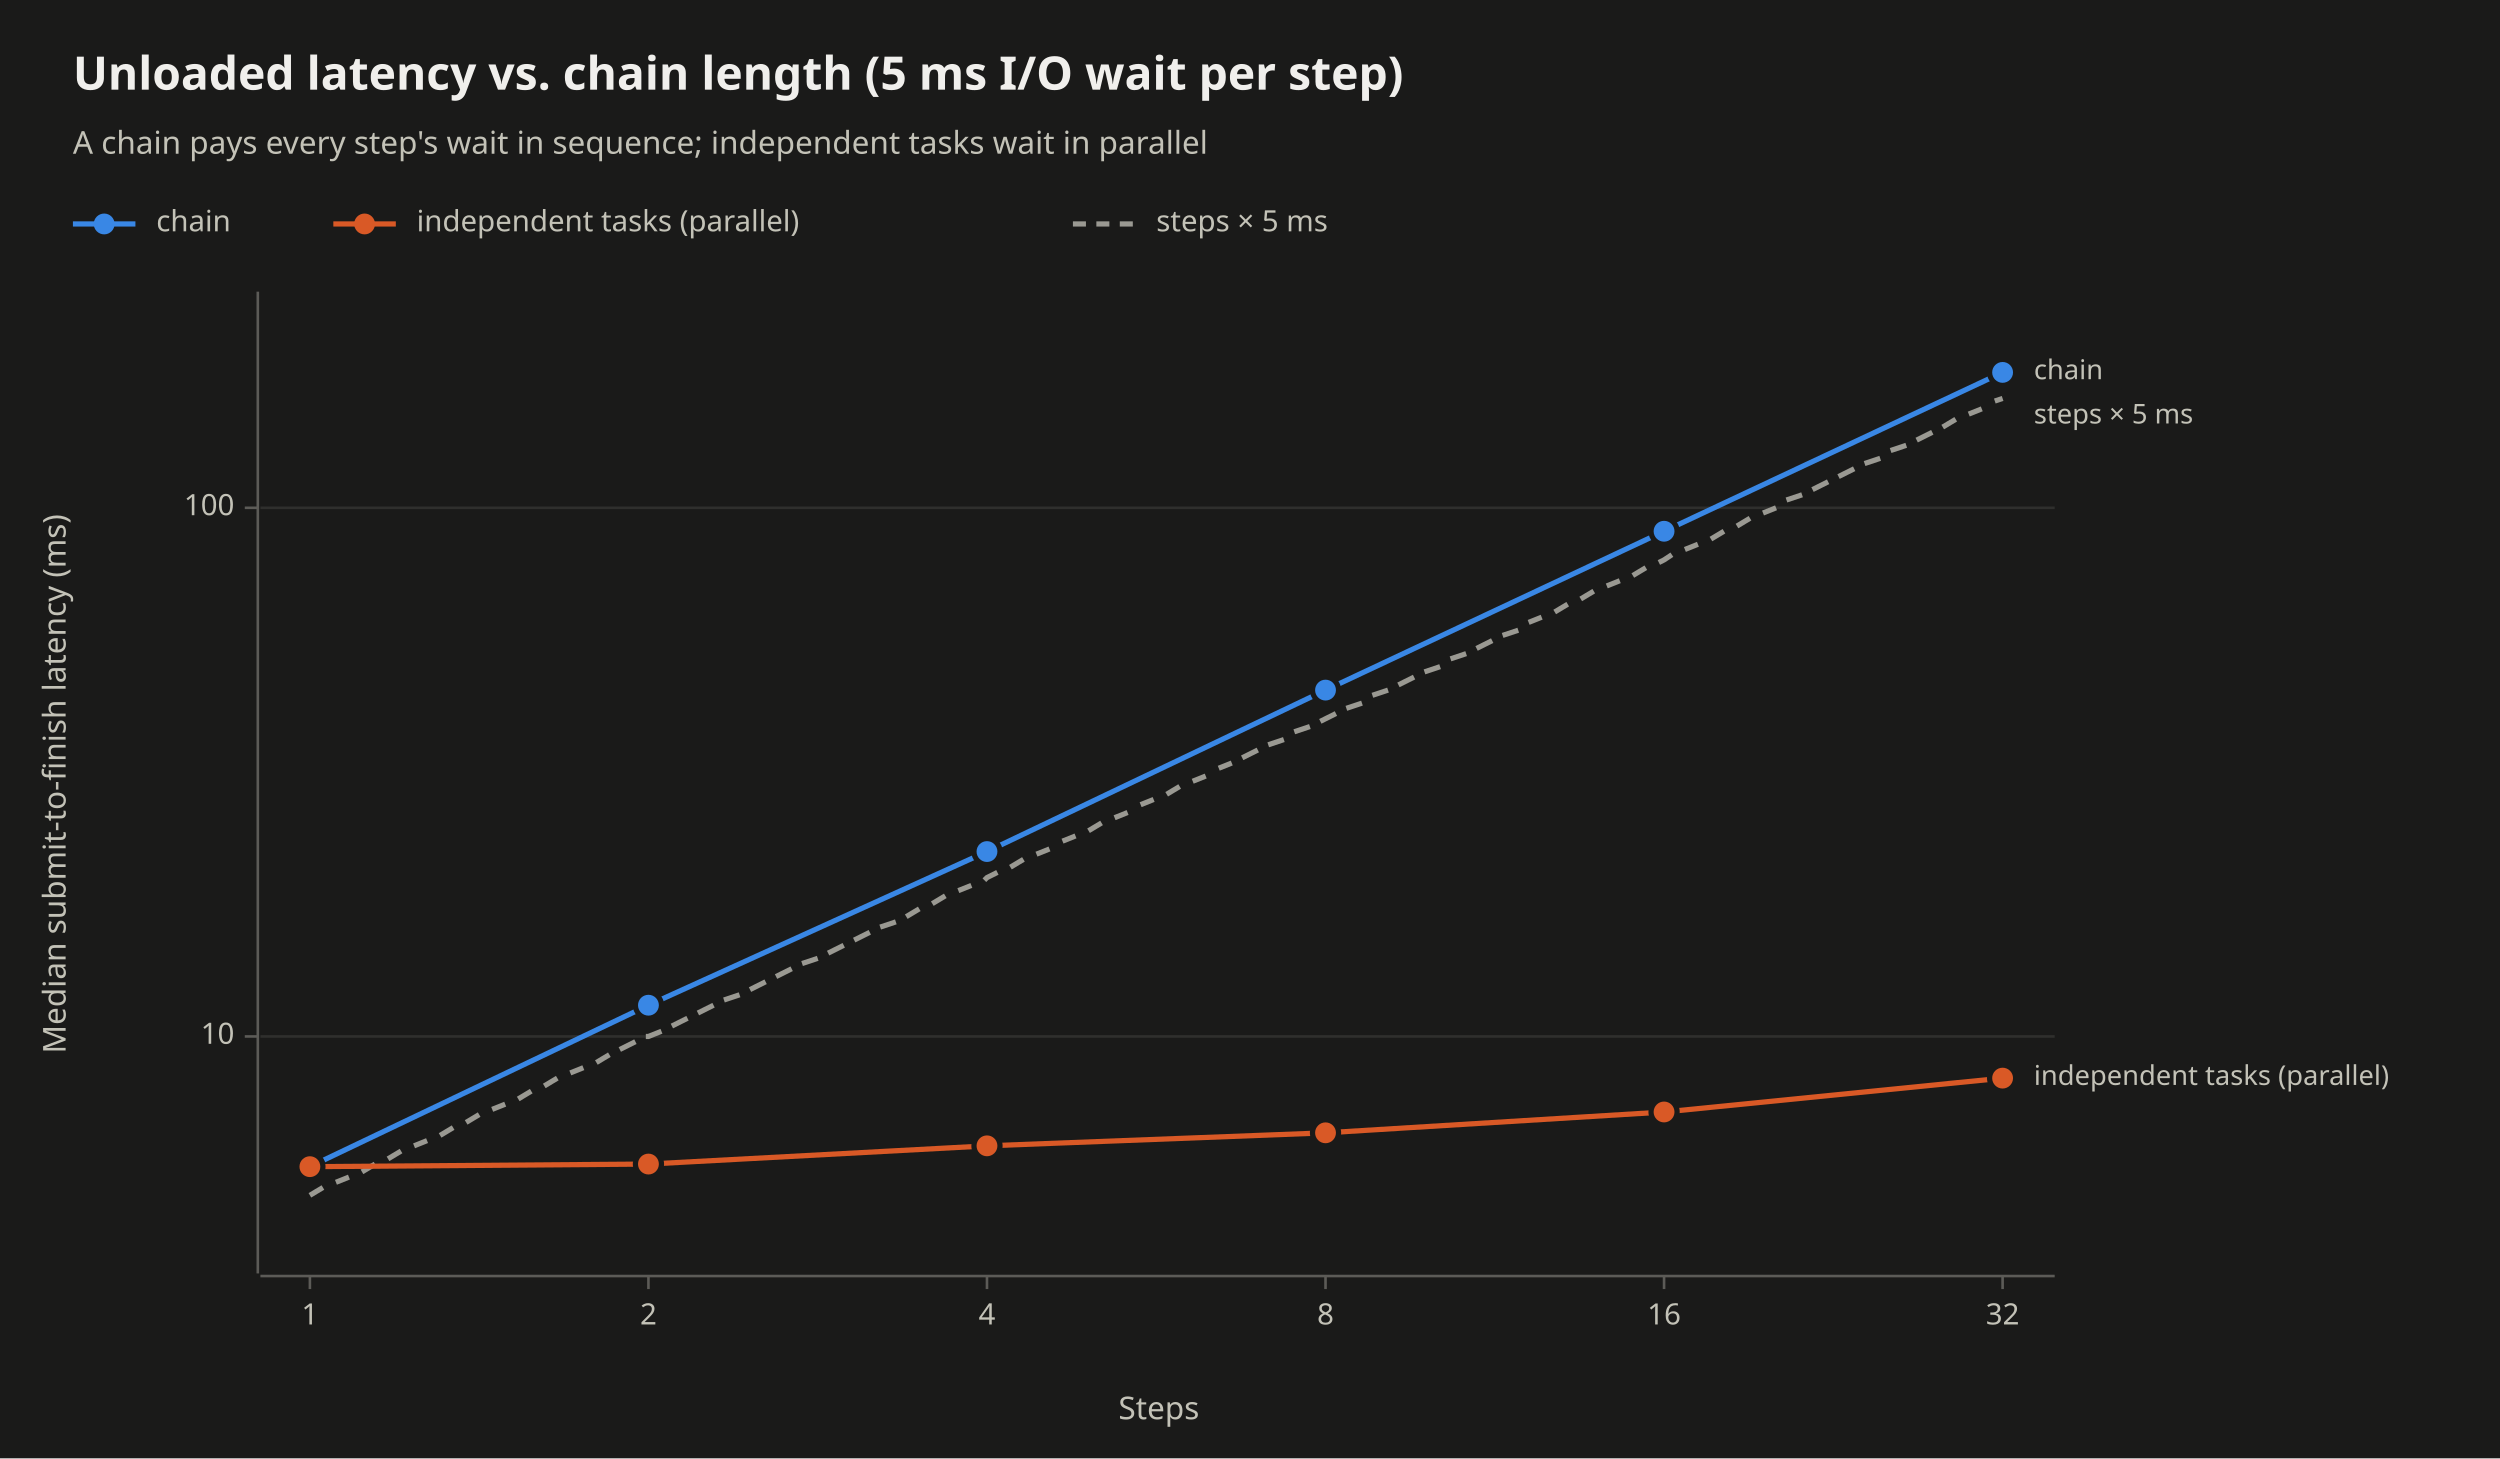
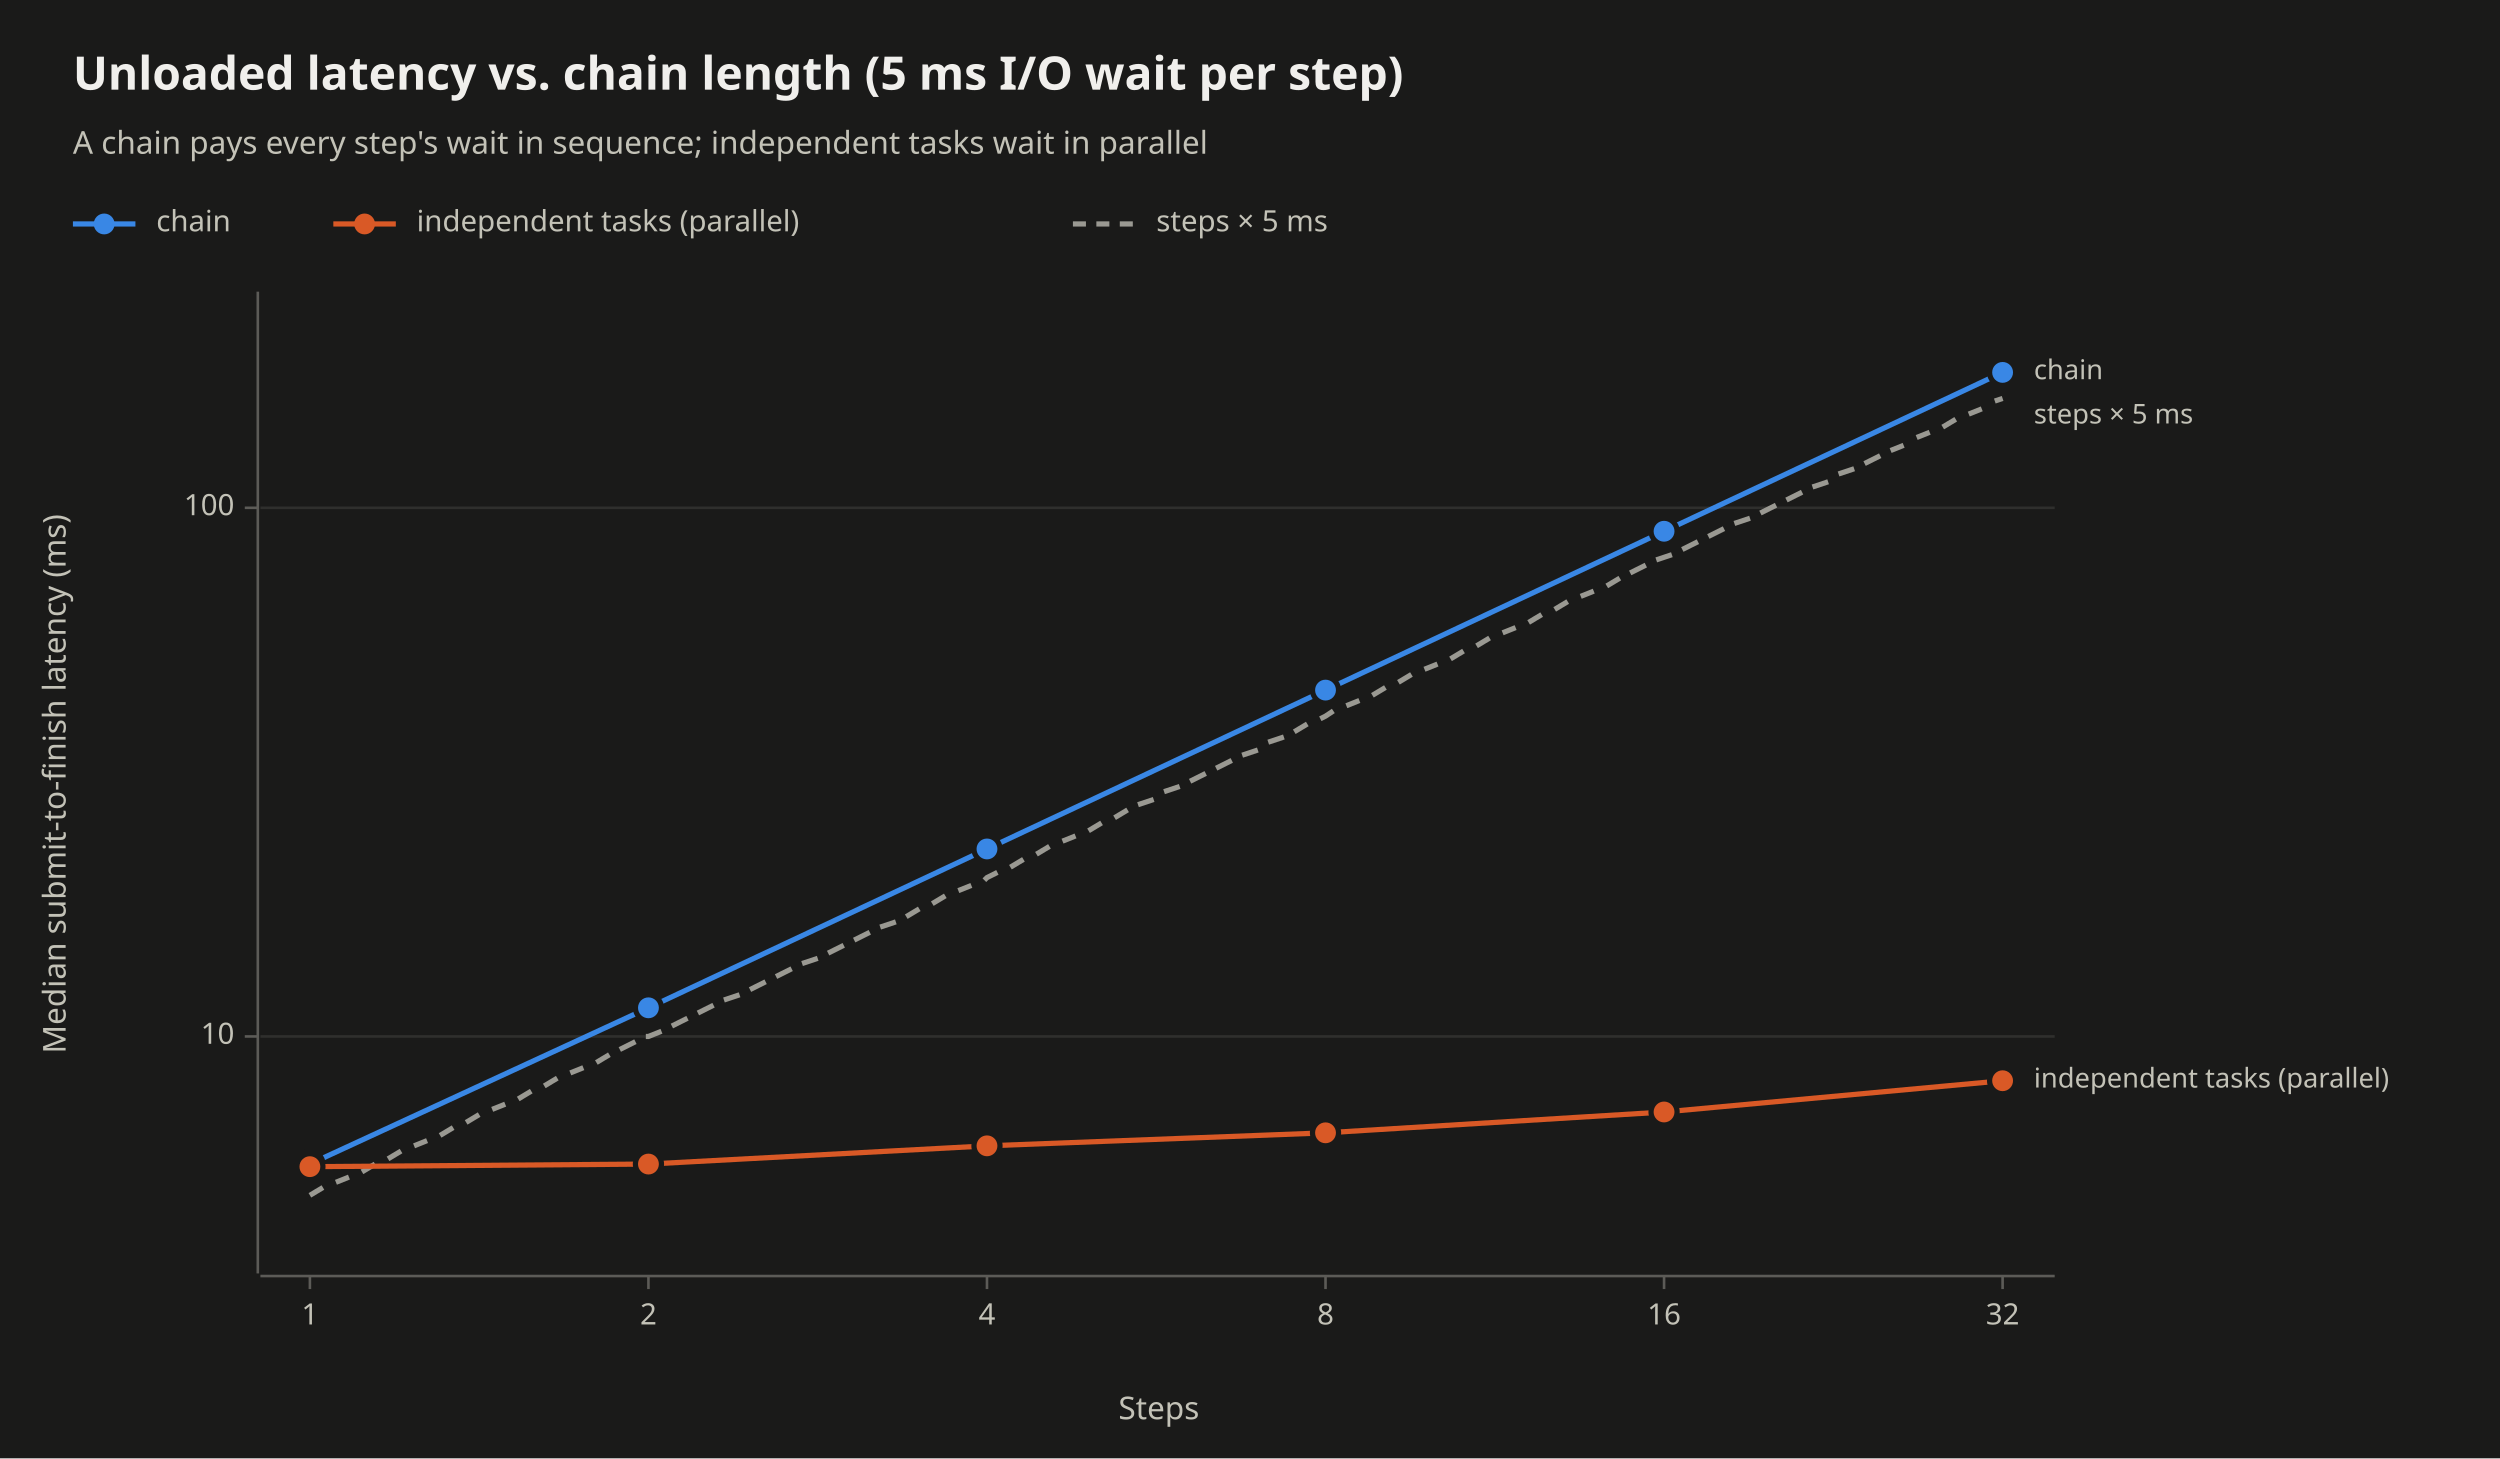
<svg xmlns="http://www.w3.org/2000/svg" width="960" height="560" viewBox="0 0 960 560">
  <rect x="0" y="0" width="960" height="560" opacity="1" fill="#1A1A19" stroke="none" />
  <text x="28" y="30" dy="0.5ex" text-anchor="start" font-family="sans-serif" font-size="17.742" opacity="1" fill="#F0EFEC" font-weight="bold">
Unloaded latency vs. chain length (5 ms I/O wait per step)
</text>
  <text x="28" y="56" dy="0.5ex" text-anchor="start" font-family="sans-serif" font-size="12.097" opacity="1" fill="#C3C2B7">
A chain pays every step's wait in sequence; independent tasks wait in parallel
</text>
  <polyline fill="none" opacity="1" stroke="#3987E5" stroke-width="2" points="28,86 52,86 " />
  <circle cx="40" cy="86" r="4" opacity="1" fill="#3987E5" stroke="none" stroke-width="1" />
  <text x="60" y="86" dy="0.5ex" text-anchor="start" font-family="sans-serif" font-size="11.29" opacity="1" fill="#C3C2B7">
chain
</text>
  <polyline fill="none" opacity="1" stroke="#D95926" stroke-width="2" points="128,86 152,86 " />
  <circle cx="140" cy="86" r="4" opacity="1" fill="#D95926" stroke="none" stroke-width="1" />
  <text x="160" y="86" dy="0.5ex" text-anchor="start" font-family="sans-serif" font-size="11.29" opacity="1" fill="#C3C2B7">
independent tasks (parallel)
</text>
  <polyline fill="none" opacity="1" stroke="#9A9992" stroke-width="2" points="412,86 417,86 " />
  <polyline fill="none" opacity="1" stroke="#9A9992" stroke-width="2" points="421,86 426,86 " />
  <polyline fill="none" opacity="1" stroke="#9A9992" stroke-width="2" points="430,86 435,86 " />
  <text x="444" y="86" dy="0.5ex" text-anchor="start" font-family="sans-serif" font-size="11.29" opacity="1" fill="#C3C2B7">
steps × 5 ms
</text>
  <text x="16" y="301" dy="0.76em" text-anchor="middle" font-family="sans-serif" font-size="12.097" opacity="1" fill="#C3C2B7" transform="rotate(270, 16, 301)">
Median submit-to-finish latency (ms)
</text>
  <text x="445" y="548" dy="-0.5ex" text-anchor="middle" font-family="sans-serif" font-size="12.097" opacity="1" fill="#C3C2B7">
Steps
</text>
  <line opacity="1" stroke="#2F2F2D" stroke-width="1" x1="100" y1="398" x2="789" y2="398" />
  <line opacity="1" stroke="#2F2F2D" stroke-width="1" x1="100" y1="195" x2="789" y2="195" />
  <polyline fill="none" opacity="1" stroke="#5C5B57" stroke-width="1" points="99,112 99,489 " />
  <text x="90" y="398" dy="0.5ex" text-anchor="end" font-family="sans-serif" font-size="11.29" opacity="1" fill="#C3C2B7">
10
</text>
  <polyline fill="none" opacity="1" stroke="#5C5B57" stroke-width="1" points="94,398 99,398 " />
  <text x="90" y="195" dy="0.5ex" text-anchor="end" font-family="sans-serif" font-size="11.29" opacity="1" fill="#C3C2B7">
100
</text>
  <polyline fill="none" opacity="1" stroke="#5C5B57" stroke-width="1" points="94,195 99,195 " />
  <polyline fill="none" opacity="1" stroke="#5C5B57" stroke-width="1" points="100,490 789,490 " />
  <text x="119" y="500" dy="0.76em" text-anchor="middle" font-family="sans-serif" font-size="11.29" opacity="1" fill="#C3C2B7">
1
</text>
  <polyline fill="none" opacity="1" stroke="#5C5B57" stroke-width="1" points="119,490 119,495 " />
  <text x="249" y="500" dy="0.76em" text-anchor="middle" font-family="sans-serif" font-size="11.29" opacity="1" fill="#C3C2B7">
2
</text>
  <polyline fill="none" opacity="1" stroke="#5C5B57" stroke-width="1" points="249,490 249,495 " />
  <text x="379" y="500" dy="0.76em" text-anchor="middle" font-family="sans-serif" font-size="11.29" opacity="1" fill="#C3C2B7">
4
</text>
  <polyline fill="none" opacity="1" stroke="#5C5B57" stroke-width="1" points="379,490 379,495 " />
  <text x="509" y="500" dy="0.76em" text-anchor="middle" font-family="sans-serif" font-size="11.29" opacity="1" fill="#C3C2B7">
8
</text>
  <polyline fill="none" opacity="1" stroke="#5C5B57" stroke-width="1" points="509,490 509,495 " />
  <text x="639" y="500" dy="0.76em" text-anchor="middle" font-family="sans-serif" font-size="11.29" opacity="1" fill="#C3C2B7">
16
</text>
  <polyline fill="none" opacity="1" stroke="#5C5B57" stroke-width="1" points="639,490 639,495 " />
  <text x="769" y="500" dy="0.76em" text-anchor="middle" font-family="sans-serif" font-size="11.29" opacity="1" fill="#C3C2B7">
32
</text>
  <polyline fill="none" opacity="1" stroke="#5C5B57" stroke-width="1" points="769,490 769,495 " />
  <polyline fill="none" opacity="1" stroke="#9A9992" stroke-width="2" points="119,459 124,456 " />
  <polyline fill="none" opacity="1" stroke="#9A9992" stroke-width="2" points="129,454 134,452 " />
  <polyline fill="none" opacity="1" stroke="#9A9992" stroke-width="2" points="139,450 144,447 " />
  <polyline fill="none" opacity="1" stroke="#9A9992" stroke-width="2" points="149,445 154,442 " />
  <polyline fill="none" opacity="1" stroke="#9A9992" stroke-width="2" points="159,440 164,438 " />
  <polyline fill="none" opacity="1" stroke="#9A9992" stroke-width="2" points="169,436 174,433 " />
  <polyline fill="none" opacity="1" stroke="#9A9992" stroke-width="2" points="179,431 184,428 " />
  <polyline fill="none" opacity="1" stroke="#9A9992" stroke-width="2" points="189,426 194,424 " />
  <polyline fill="none" opacity="1" stroke="#9A9992" stroke-width="2" points="199,422 204,419 " />
  <polyline fill="none" opacity="1" stroke="#9A9992" stroke-width="2" points="209,417 214,414 " />
  <polyline fill="none" opacity="1" stroke="#9A9992" stroke-width="2" points="219,412 224,410 " />
  <polyline fill="none" opacity="1" stroke="#9A9992" stroke-width="2" points="229,408 234,405 " />
  <polyline fill="none" opacity="1" stroke="#9A9992" stroke-width="2" points="238,403 244,400 " />
  <polyline fill="none" opacity="1" stroke="#9A9992" stroke-width="2" points="248,398 249,398 254,396 " />
  <polyline fill="none" opacity="1" stroke="#9A9992" stroke-width="2" points="258,394 264,391 " />
  <polyline fill="none" opacity="1" stroke="#9A9992" stroke-width="2" points="268,389 274,386 " />
  <polyline fill="none" opacity="1" stroke="#9A9992" stroke-width="2" points="278,384 284,382 " />
  <polyline fill="none" opacity="1" stroke="#9A9992" stroke-width="2" points="288,380 294,377 " />
  <polyline fill="none" opacity="1" stroke="#9A9992" stroke-width="2" points="298,375 304,372 " />
  <polyline fill="none" opacity="1" stroke="#9A9992" stroke-width="2" points="308,370 314,368 " />
  <polyline fill="none" opacity="1" stroke="#9A9992" stroke-width="2" points="318,366 324,363 " />
  <polyline fill="none" opacity="1" stroke="#9A9992" stroke-width="2" points="328,361 334,358 " />
  <polyline fill="none" opacity="1" stroke="#9A9992" stroke-width="2" points="338,356 344,354 " />
  <polyline fill="none" opacity="1" stroke="#9A9992" stroke-width="2" points="348,352 353,349 " />
  <polyline fill="none" opacity="1" stroke="#9A9992" stroke-width="2" points="358,347 363,344 " />
  <polyline fill="none" opacity="1" stroke="#9A9992" stroke-width="2" points="368,342 373,340 " />
  <polyline fill="none" opacity="1" stroke="#9A9992" stroke-width="2" points="378,338 379,337 383,335 " />
  <polyline fill="none" opacity="1" stroke="#9A9992" stroke-width="2" points="388,333 393,330 " />
-   <polyline fill="none" opacity="1" stroke="#9A9992" stroke-width="2" points="398,328 403,326 " />
+   <polyline fill="none" opacity="1" stroke="#9A9992" stroke-width="2" points="398,328 403,325 " />
  <polyline fill="none" opacity="1" stroke="#9A9992" stroke-width="2" points="408,323 413,321 " />
  <polyline fill="none" opacity="1" stroke="#9A9992" stroke-width="2" points="418,319 423,316 " />
-   <polyline fill="none" opacity="1" stroke="#9A9992" stroke-width="2" points="428,314 433,312 " />
-   <polyline fill="none" opacity="1" stroke="#9A9992" stroke-width="2" points="438,309 443,307 " />
-   <polyline fill="none" opacity="1" stroke="#9A9992" stroke-width="2" points="448,305 453,302 " />
-   <polyline fill="none" opacity="1" stroke="#9A9992" stroke-width="2" points="458,300 463,298 " />
-   <polyline fill="none" opacity="1" stroke="#9A9992" stroke-width="2" points="468,295 473,293 " />
-   <polyline fill="none" opacity="1" stroke="#9A9992" stroke-width="2" points="477,291 483,288 " />
-   <polyline fill="none" opacity="1" stroke="#9A9992" stroke-width="2" points="487,286 493,284 " />
-   <polyline fill="none" opacity="1" stroke="#9A9992" stroke-width="2" points="497,281 503,279 " />
-   <polyline fill="none" opacity="1" stroke="#9A9992" stroke-width="2" points="507,277 509,276 513,274 " />
-   <polyline fill="none" opacity="1" stroke="#9A9992" stroke-width="2" points="517,272 523,270 " />
-   <polyline fill="none" opacity="1" stroke="#9A9992" stroke-width="2" points="527,267 533,265 " />
-   <polyline fill="none" opacity="1" stroke="#9A9992" stroke-width="2" points="537,263 543,260 " />
-   <polyline fill="none" opacity="1" stroke="#9A9992" stroke-width="2" points="547,258 553,256 " />
-   <polyline fill="none" opacity="1" stroke="#9A9992" stroke-width="2" points="557,253 563,251 " />
-   <polyline fill="none" opacity="1" stroke="#9A9992" stroke-width="2" points="567,249 573,246 " />
-   <polyline fill="none" opacity="1" stroke="#9A9992" stroke-width="2" points="577,244 583,242 " />
-   <polyline fill="none" opacity="1" stroke="#9A9992" stroke-width="2" points="587,239 592,237 " />
-   <polyline fill="none" opacity="1" stroke="#9A9992" stroke-width="2" points="597,235 602,232 " />
-   <polyline fill="none" opacity="1" stroke="#9A9992" stroke-width="2" points="607,230 612,227 " />
-   <polyline fill="none" opacity="1" stroke="#9A9992" stroke-width="2" points="617,225 622,223 " />
-   <polyline fill="none" opacity="1" stroke="#9A9992" stroke-width="2" points="627,221 632,218 " />
-   <polyline fill="none" opacity="1" stroke="#9A9992" stroke-width="2" points="637,216 639,215 642,213 " />
-   <polyline fill="none" opacity="1" stroke="#9A9992" stroke-width="2" points="647,211 652,209 " />
-   <polyline fill="none" opacity="1" stroke="#9A9992" stroke-width="2" points="657,207 662,204 " />
-   <polyline fill="none" opacity="1" stroke="#9A9992" stroke-width="2" points="667,202 672,199 " />
-   <polyline fill="none" opacity="1" stroke="#9A9992" stroke-width="2" points="677,197 682,195 " />
-   <polyline fill="none" opacity="1" stroke="#9A9992" stroke-width="2" points="686,192 692,190 " />
-   <polyline fill="none" opacity="1" stroke="#9A9992" stroke-width="2" points="696,188 702,185 " />
-   <polyline fill="none" opacity="1" stroke="#9A9992" stroke-width="2" points="706,183 712,180 " />
-   <polyline fill="none" opacity="1" stroke="#9A9992" stroke-width="2" points="716,178 722,176 " />
-   <polyline fill="none" opacity="1" stroke="#9A9992" stroke-width="2" points="726,173 732,171 " />
-   <polyline fill="none" opacity="1" stroke="#9A9992" stroke-width="2" points="736,169 742,166 " />
+   <polyline fill="none" opacity="1" stroke="#9A9992" stroke-width="2" points="428,314 433,311 " />
+   <polyline fill="none" opacity="1" stroke="#9A9992" stroke-width="2" points="437,309 443,307 " />
+   <polyline fill="none" opacity="1" stroke="#9A9992" stroke-width="2" points="447,304 453,302 " />
+   <polyline fill="none" opacity="1" stroke="#9A9992" stroke-width="2" points="457,300 463,297 " />
+   <polyline fill="none" opacity="1" stroke="#9A9992" stroke-width="2" points="467,295 473,292 " />
+   <polyline fill="none" opacity="1" stroke="#9A9992" stroke-width="2" points="477,290 483,288 " />
+   <polyline fill="none" opacity="1" stroke="#9A9992" stroke-width="2" points="487,285 493,283 " />
+   <polyline fill="none" opacity="1" stroke="#9A9992" stroke-width="2" points="497,281 502,278 " />
+   <polyline fill="none" opacity="1" stroke="#9A9992" stroke-width="2" points="507,276 509,275 512,273 " />
+   <polyline fill="none" opacity="1" stroke="#9A9992" stroke-width="2" points="517,271 522,269 " />
+   <polyline fill="none" opacity="1" stroke="#9A9992" stroke-width="2" points="527,267 532,264 " />
+   <polyline fill="none" opacity="1" stroke="#9A9992" stroke-width="2" points="537,262 542,259 " />
+   <polyline fill="none" opacity="1" stroke="#9A9992" stroke-width="2" points="547,257 552,255 " />
+   <polyline fill="none" opacity="1" stroke="#9A9992" stroke-width="2" points="557,253 562,250 " />
+   <polyline fill="none" opacity="1" stroke="#9A9992" stroke-width="2" points="567,248 572,245 " />
+   <polyline fill="none" opacity="1" stroke="#9A9992" stroke-width="2" points="577,243 582,241 " />
+   <polyline fill="none" opacity="1" stroke="#9A9992" stroke-width="2" points="587,239 592,236 " />
+   <polyline fill="none" opacity="1" stroke="#9A9992" stroke-width="2" points="597,234 602,231 " />
+   <polyline fill="none" opacity="1" stroke="#9A9992" stroke-width="2" points="607,229 612,227 " />
+   <polyline fill="none" opacity="1" stroke="#9A9992" stroke-width="2" points="617,225 622,222 " />
+   <polyline fill="none" opacity="1" stroke="#9A9992" stroke-width="2" points="626,220 632,217 " />
+   <polyline fill="none" opacity="1" stroke="#9A9992" stroke-width="2" points="636,215 639,214 642,213 " />
+   <polyline fill="none" opacity="1" stroke="#9A9992" stroke-width="2" points="646,211 652,208 " />
+   <polyline fill="none" opacity="1" stroke="#9A9992" stroke-width="2" points="656,206 662,203 " />
+   <polyline fill="none" opacity="1" stroke="#9A9992" stroke-width="2" points="666,201 672,199 " />
+   <polyline fill="none" opacity="1" stroke="#9A9992" stroke-width="2" points="676,197 682,194 " />
+   <polyline fill="none" opacity="1" stroke="#9A9992" stroke-width="2" points="686,192 692,189 " />
+   <polyline fill="none" opacity="1" stroke="#9A9992" stroke-width="2" points="696,187 702,185 " />
+   <polyline fill="none" opacity="1" stroke="#9A9992" stroke-width="2" points="706,182 712,180 " />
+   <polyline fill="none" opacity="1" stroke="#9A9992" stroke-width="2" points="716,178 722,175 " />
+   <polyline fill="none" opacity="1" stroke="#9A9992" stroke-width="2" points="726,173 731,171 " />
+   <polyline fill="none" opacity="1" stroke="#9A9992" stroke-width="2" points="736,168 741,166 " />
  <polyline fill="none" opacity="1" stroke="#9A9992" stroke-width="2" points="746,164 751,161 " />
  <polyline fill="none" opacity="1" stroke="#9A9992" stroke-width="2" points="756,159 761,157 " />
  <polyline fill="none" opacity="1" stroke="#9A9992" stroke-width="2" points="766,154 769,153 " />
-   <polyline fill="none" opacity="1" stroke="#3987E5" stroke-width="2" points="119,448 249,386 379,327 509,265 639,204 769,143 " />
-   <circle cx="119" cy="448" r="6" opacity="1" fill="#1A1A19" stroke="none" stroke-width="1" />
-   <circle cx="249" cy="386" r="6" opacity="1" fill="#1A1A19" stroke="none" stroke-width="1" />
-   <circle cx="379" cy="327" r="6" opacity="1" fill="#1A1A19" stroke="none" stroke-width="1" />
+   <polyline fill="none" opacity="1" stroke="#3987E5" stroke-width="2" points="119,447 249,387 379,326 509,265 639,204 769,143 " />
+   <circle cx="119" cy="447" r="6" opacity="1" fill="#1A1A19" stroke="none" stroke-width="1" />
+   <circle cx="249" cy="387" r="6" opacity="1" fill="#1A1A19" stroke="none" stroke-width="1" />
+   <circle cx="379" cy="326" r="6" opacity="1" fill="#1A1A19" stroke="none" stroke-width="1" />
  <circle cx="509" cy="265" r="6" opacity="1" fill="#1A1A19" stroke="none" stroke-width="1" />
  <circle cx="639" cy="204" r="6" opacity="1" fill="#1A1A19" stroke="none" stroke-width="1" />
  <circle cx="769" cy="143" r="6" opacity="1" fill="#1A1A19" stroke="none" stroke-width="1" />
-   <circle cx="119" cy="448" r="4" opacity="1" fill="#3987E5" stroke="none" stroke-width="1" />
-   <circle cx="249" cy="386" r="4" opacity="1" fill="#3987E5" stroke="none" stroke-width="1" />
-   <circle cx="379" cy="327" r="4" opacity="1" fill="#3987E5" stroke="none" stroke-width="1" />
+   <circle cx="119" cy="447" r="4" opacity="1" fill="#3987E5" stroke="none" stroke-width="1" />
+   <circle cx="249" cy="387" r="4" opacity="1" fill="#3987E5" stroke="none" stroke-width="1" />
+   <circle cx="379" cy="326" r="4" opacity="1" fill="#3987E5" stroke="none" stroke-width="1" />
  <circle cx="509" cy="265" r="4" opacity="1" fill="#3987E5" stroke="none" stroke-width="1" />
  <circle cx="639" cy="204" r="4" opacity="1" fill="#3987E5" stroke="none" stroke-width="1" />
  <circle cx="769" cy="143" r="4" opacity="1" fill="#3987E5" stroke="none" stroke-width="1" />
-   <polyline fill="none" opacity="1" stroke="#D95926" stroke-width="2" points="119,448 249,447 379,440 509,435 639,427 769,414 " />
+   <polyline fill="none" opacity="1" stroke="#D95926" stroke-width="2" points="119,448 249,447 379,440 509,435 639,427 769,415 " />
  <circle cx="119" cy="448" r="6" opacity="1" fill="#1A1A19" stroke="none" stroke-width="1" />
  <circle cx="249" cy="447" r="6" opacity="1" fill="#1A1A19" stroke="none" stroke-width="1" />
  <circle cx="379" cy="440" r="6" opacity="1" fill="#1A1A19" stroke="none" stroke-width="1" />
  <circle cx="509" cy="435" r="6" opacity="1" fill="#1A1A19" stroke="none" stroke-width="1" />
  <circle cx="639" cy="427" r="6" opacity="1" fill="#1A1A19" stroke="none" stroke-width="1" />
-   <circle cx="769" cy="414" r="6" opacity="1" fill="#1A1A19" stroke="none" stroke-width="1" />
+   <circle cx="769" cy="415" r="6" opacity="1" fill="#1A1A19" stroke="none" stroke-width="1" />
  <circle cx="119" cy="448" r="4" opacity="1" fill="#D95926" stroke="none" stroke-width="1" />
  <circle cx="249" cy="447" r="4" opacity="1" fill="#D95926" stroke="none" stroke-width="1" />
  <circle cx="379" cy="440" r="4" opacity="1" fill="#D95926" stroke="none" stroke-width="1" />
  <circle cx="509" cy="435" r="4" opacity="1" fill="#D95926" stroke="none" stroke-width="1" />
  <circle cx="639" cy="427" r="4" opacity="1" fill="#D95926" stroke="none" stroke-width="1" />
-   <circle cx="769" cy="414" r="4" opacity="1" fill="#D95926" stroke="none" stroke-width="1" />
+   <circle cx="769" cy="415" r="4" opacity="1" fill="#D95926" stroke="none" stroke-width="1" />
  <text x="781" y="143" dy="0.5ex" text-anchor="start" font-family="sans-serif" font-size="10.484" opacity="1" fill="#C3C2B7">
chain
</text>
  <text x="781" y="160" dy="0.5ex" text-anchor="start" font-family="sans-serif" font-size="10.484" opacity="1" fill="#C3C2B7">
steps × 5 ms
</text>
-   <text x="781" y="414" dy="0.5ex" text-anchor="start" font-family="sans-serif" font-size="10.484" opacity="1" fill="#C3C2B7">
+   <text x="781" y="415" dy="0.5ex" text-anchor="start" font-family="sans-serif" font-size="10.484" opacity="1" fill="#C3C2B7">
independent tasks (parallel)
</text>
</svg>
